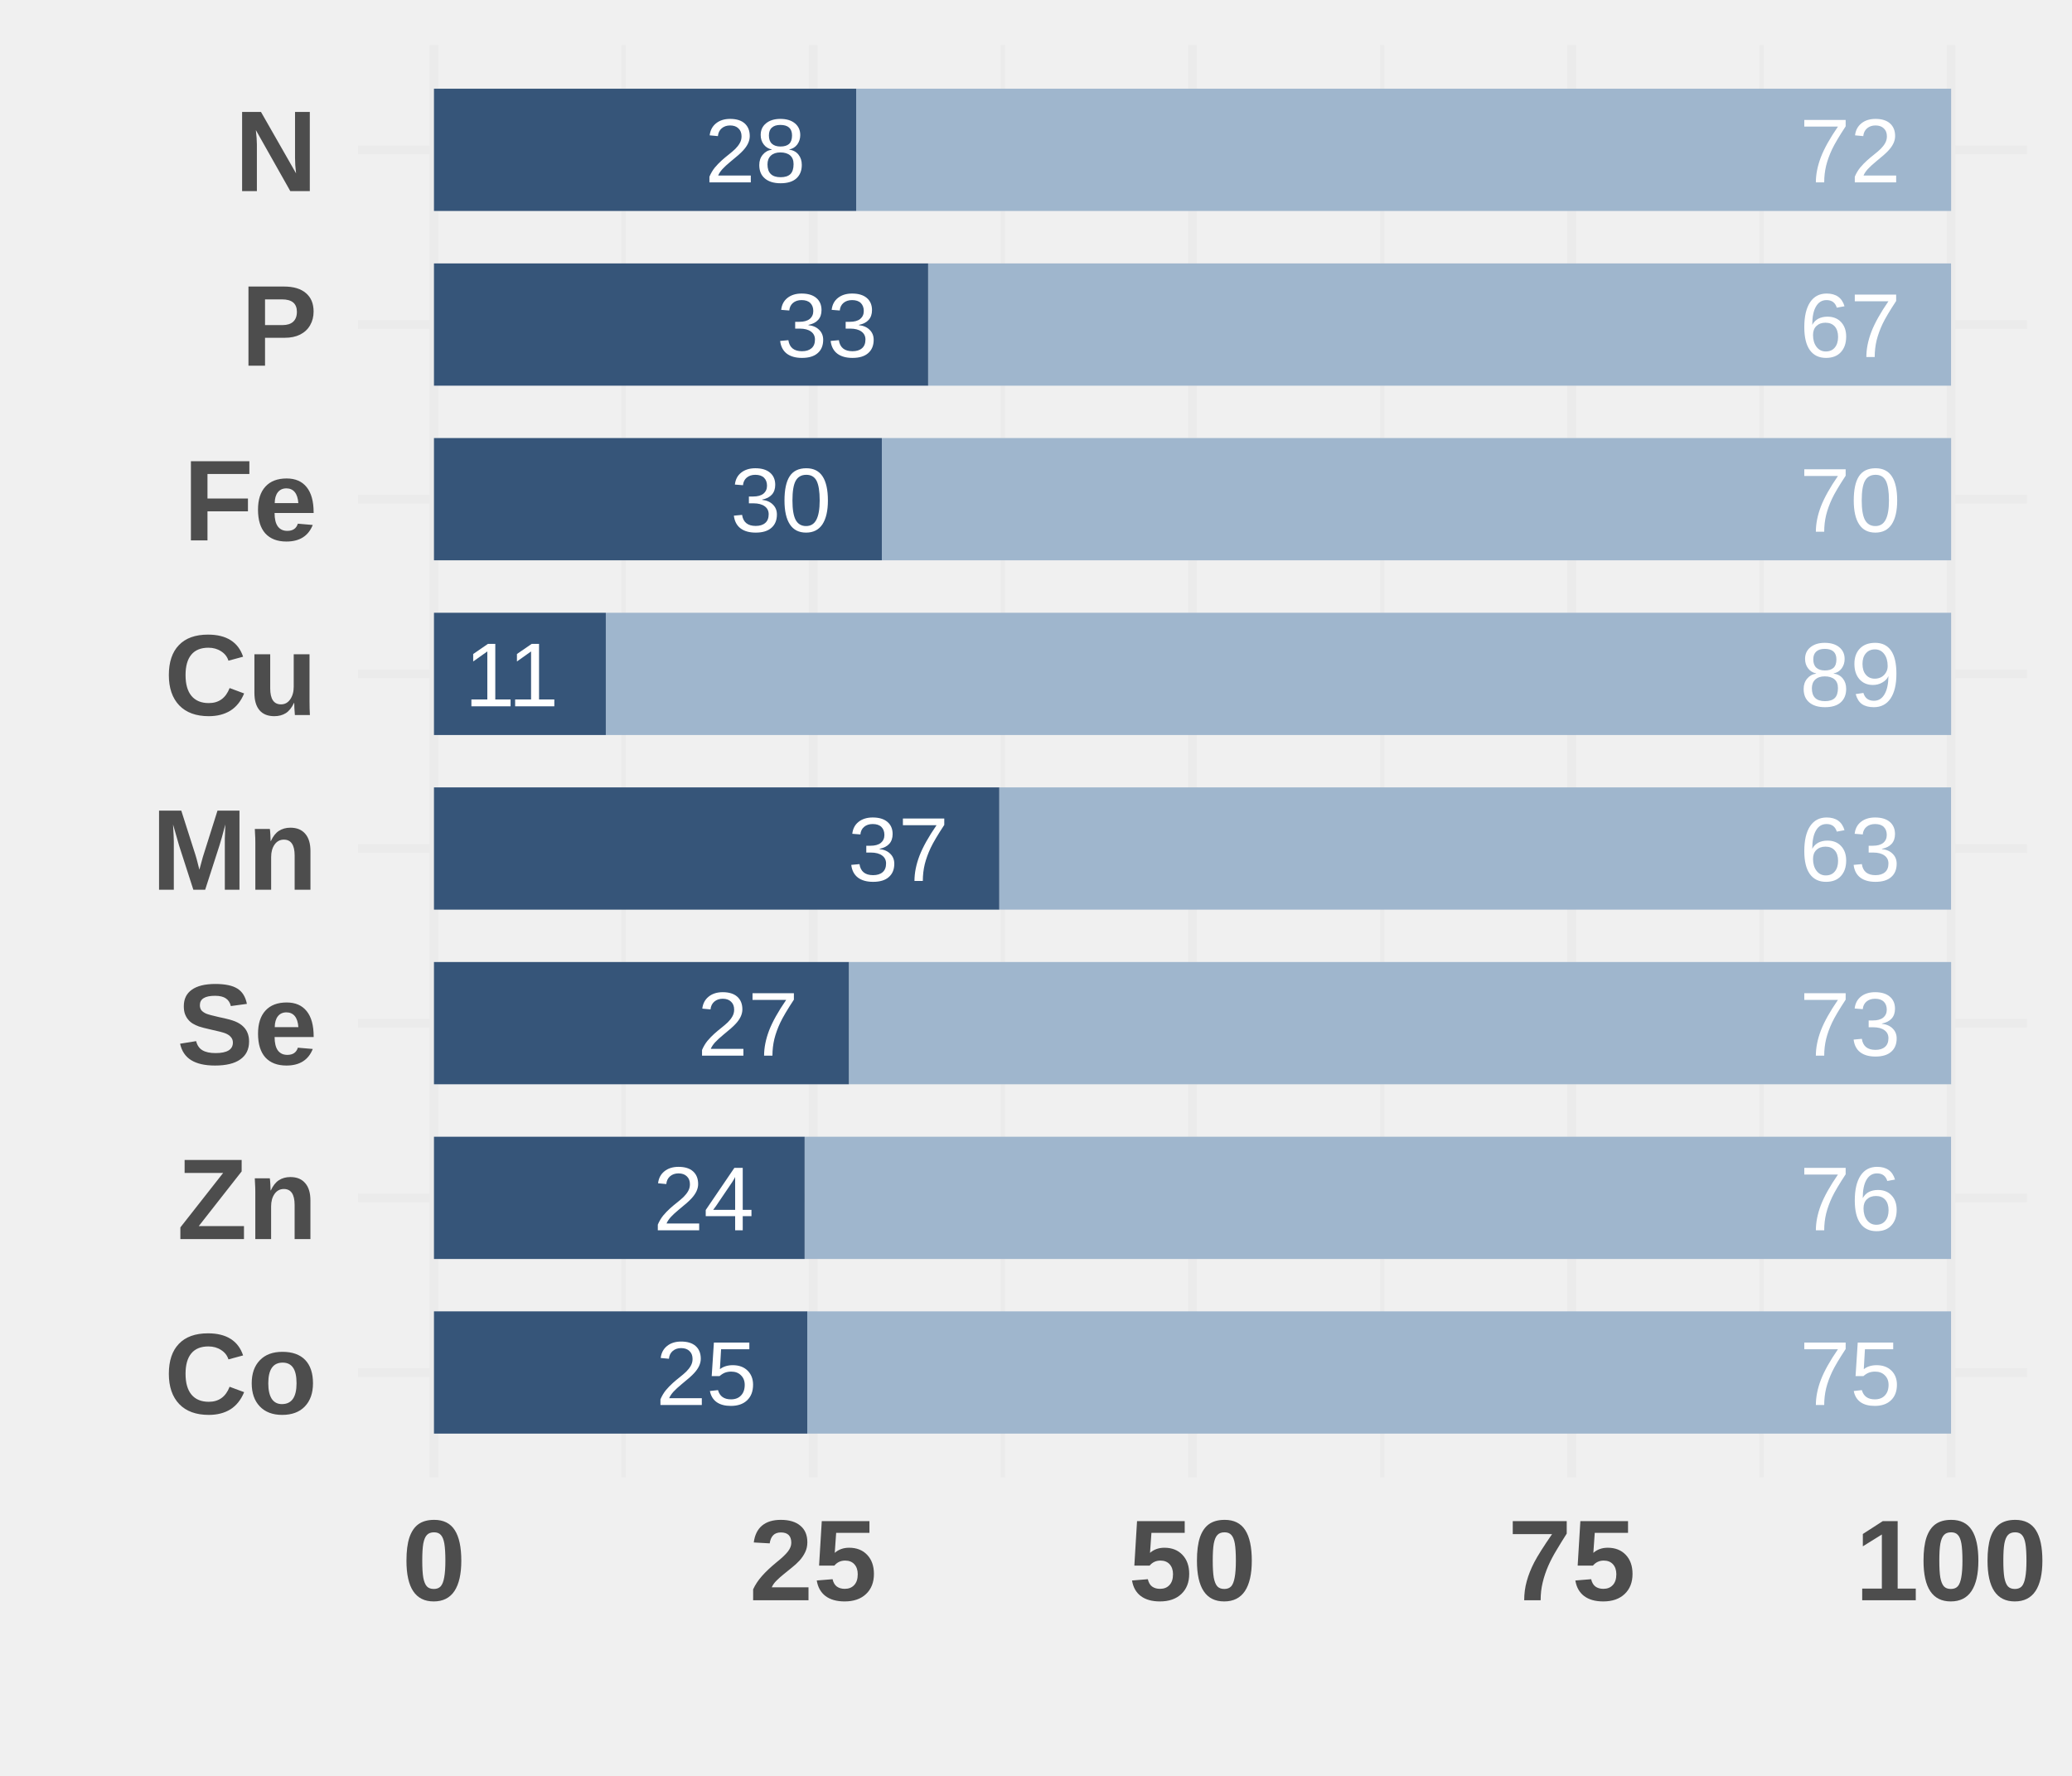
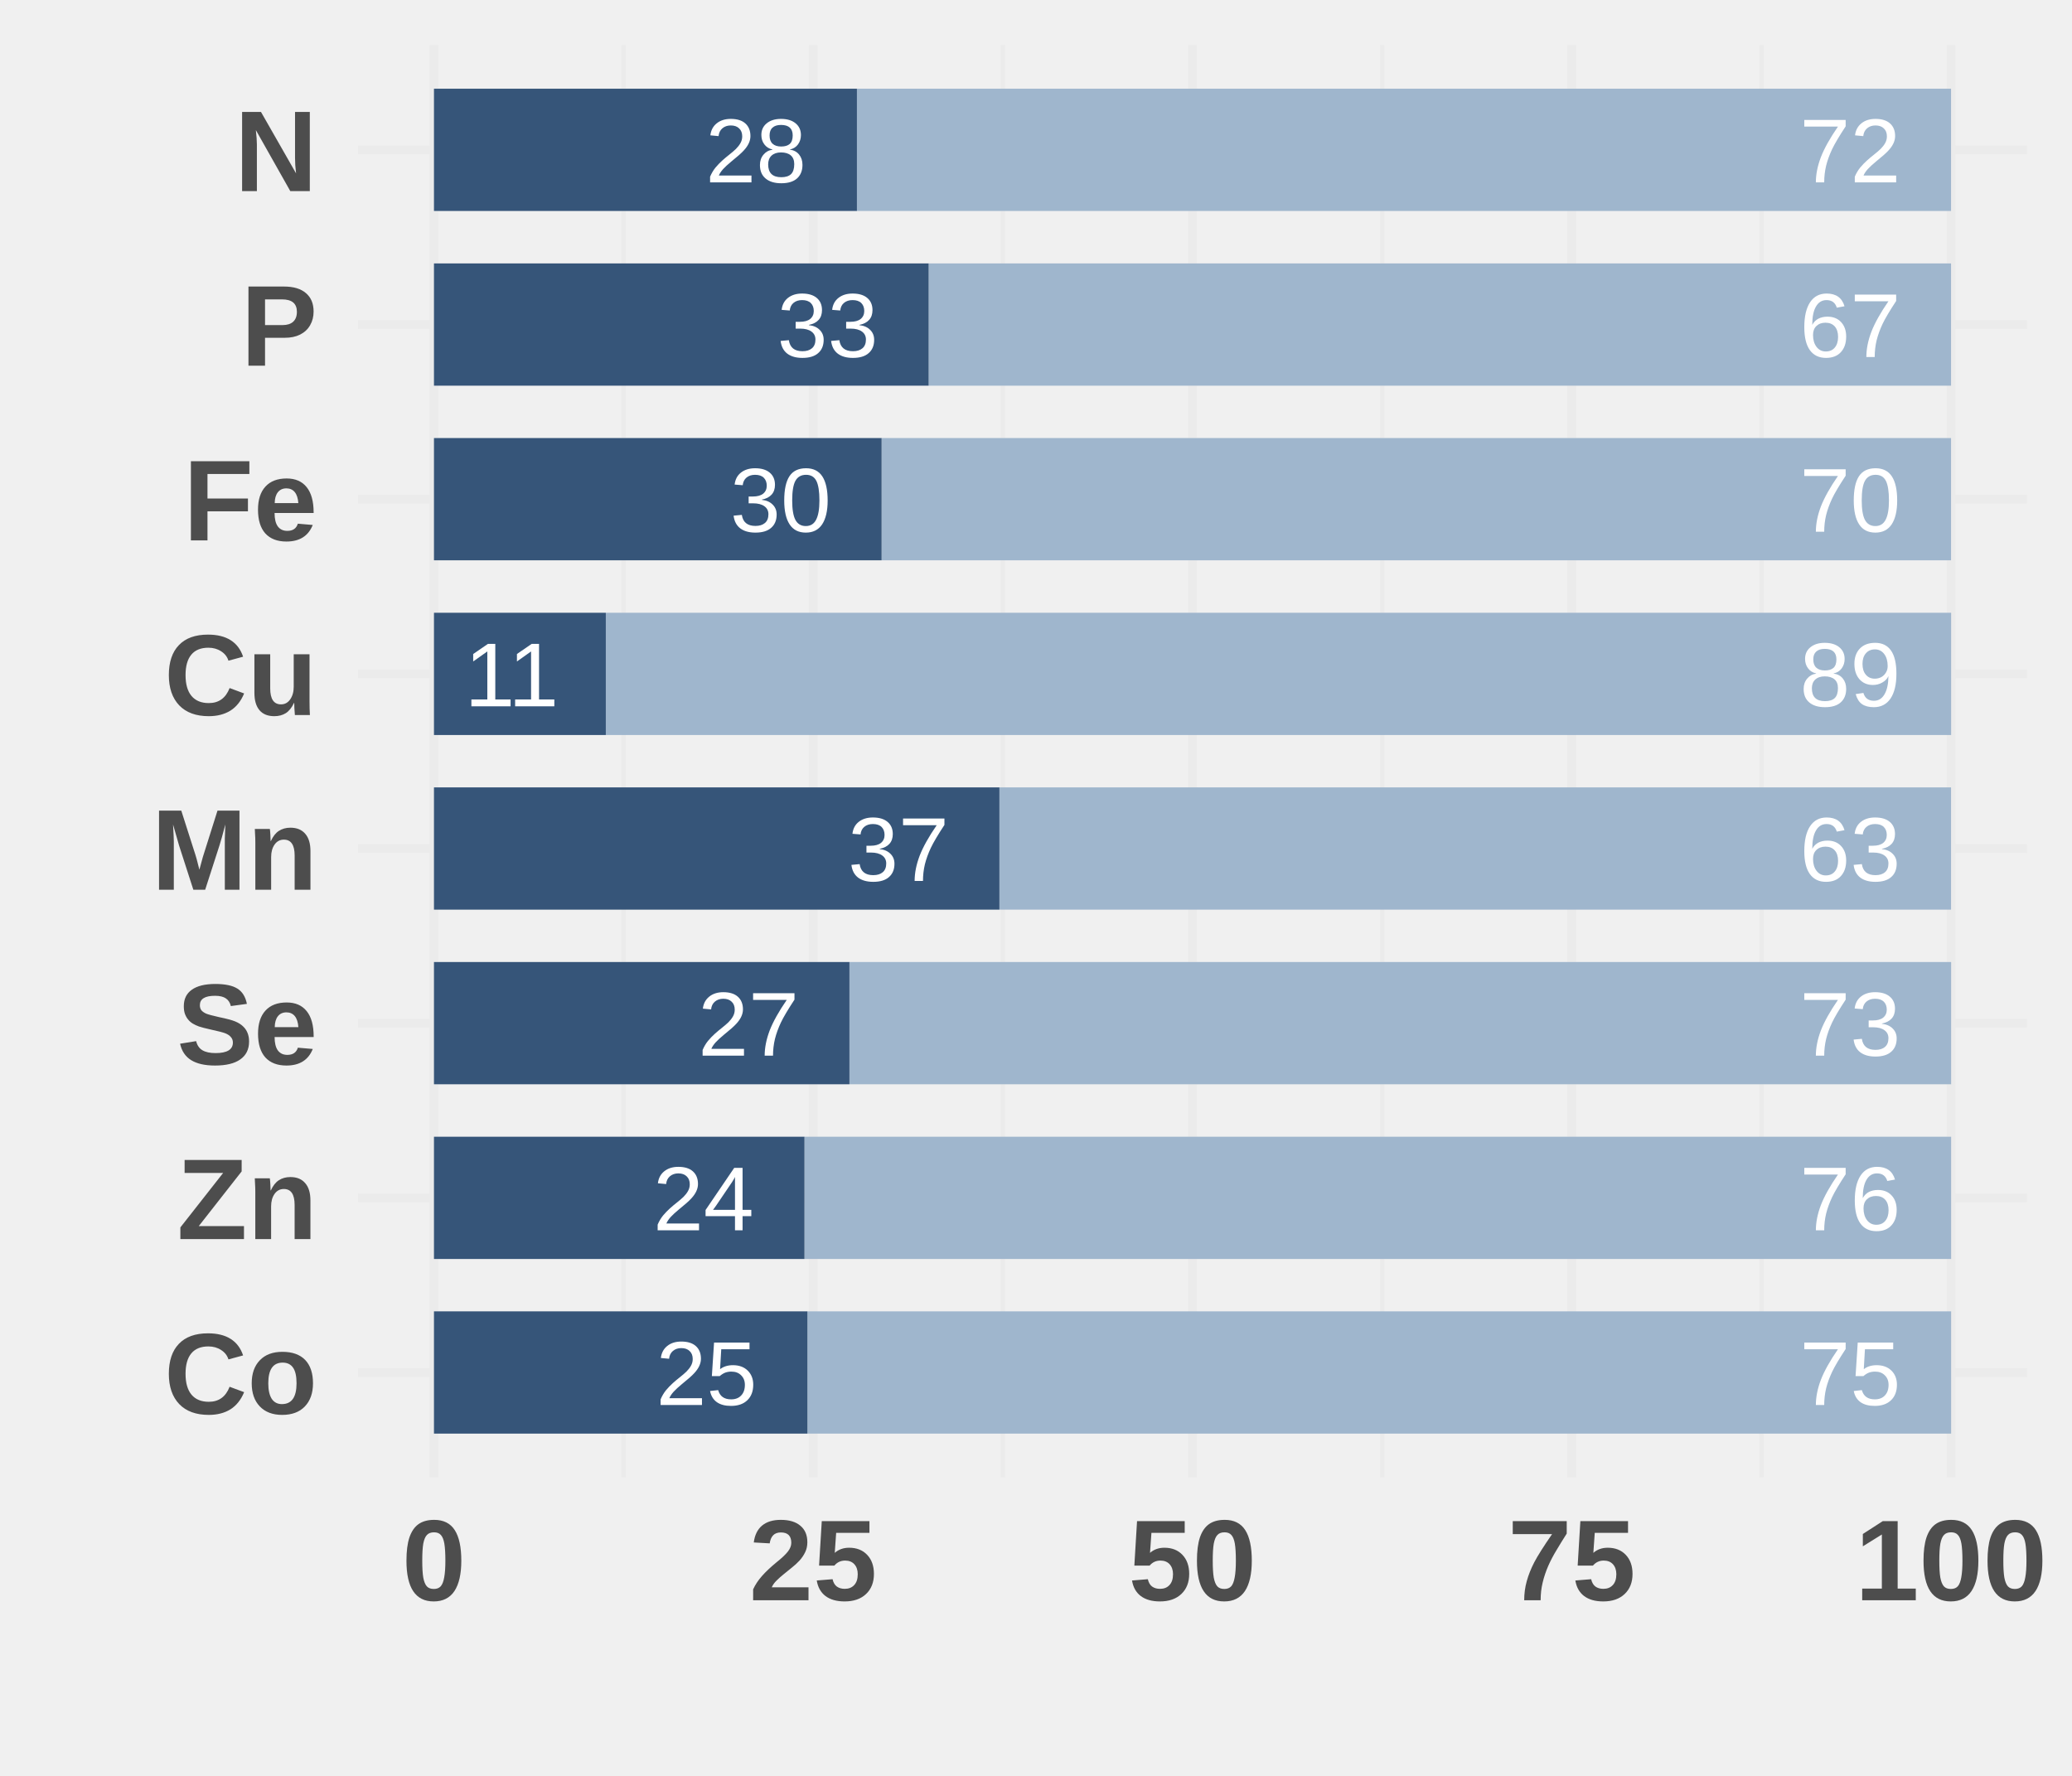
<svg xmlns="http://www.w3.org/2000/svg" class="svglite" width="252.00pt" height="216.00pt" viewBox="0 0 252.00 216.00">
  <defs>
    <style type="text/css">
    .svglite line, .svglite polyline, .svglite polygon, .svglite path, .svglite rect, .svglite circle {
      fill: none;
      stroke: #000000;
      stroke-linecap: round;
      stroke-linejoin: round;
      stroke-miterlimit: 10.00;
    }
    .svglite text {
      white-space: pre;
    }
  </style>
  </defs>
  <rect width="100%" height="100%" style="stroke: none; fill: none;" />
  <defs>
    <clipPath id="cpMC4wMHwyNTIuMDB8MC4wMHwyMTYuMDA=">
      <rect x="0.00" y="0.00" width="252.00" height="216.00" />
    </clipPath>
  </defs>
  <g clip-path="url(#cpMC4wMHwyNTIuMDB8MC4wMHwyMTYuMDA=)">
</g>
  <defs>
    <clipPath id="cpNDMuNTV8MjQ2LjUyfDUuNDh8MTc5LjY5">
      <rect x="43.55" y="5.48" width="202.97" height="174.21" />
    </clipPath>
  </defs>
  <g clip-path="url(#cpNDMuNTV8MjQ2LjUyfDUuNDh8MTc5LjY5)">
    <polyline points="75.84,179.69 75.84,5.48 " style="stroke-width: 0.53; stroke: #EBEBEB; stroke-linecap: butt;" />
    <polyline points="121.97,179.69 121.97,5.48 " style="stroke-width: 0.53; stroke: #EBEBEB; stroke-linecap: butt;" />
    <polyline points="168.10,179.69 168.10,5.48 " style="stroke-width: 0.53; stroke: #EBEBEB; stroke-linecap: butt;" />
    <polyline points="214.23,179.69 214.23,5.48 " style="stroke-width: 0.53; stroke: #EBEBEB; stroke-linecap: butt;" />
    <polyline points="43.55,166.94 246.52,166.94 " style="stroke-width: 1.07; stroke: #EBEBEB; stroke-linecap: butt;" />
    <polyline points="43.55,145.70 246.52,145.70 " style="stroke-width: 1.07; stroke: #EBEBEB; stroke-linecap: butt;" />
    <polyline points="43.55,124.45 246.52,124.45 " style="stroke-width: 1.07; stroke: #EBEBEB; stroke-linecap: butt;" />
    <polyline points="43.55,103.21 246.52,103.21 " style="stroke-width: 1.07; stroke: #EBEBEB; stroke-linecap: butt;" />
    <polyline points="43.55,81.96 246.52,81.96 " style="stroke-width: 1.07; stroke: #EBEBEB; stroke-linecap: butt;" />
    <polyline points="43.55,60.72 246.52,60.72 " style="stroke-width: 1.07; stroke: #EBEBEB; stroke-linecap: butt;" />
    <polyline points="43.55,39.47 246.52,39.47 " style="stroke-width: 1.07; stroke: #EBEBEB; stroke-linecap: butt;" />
    <polyline points="43.55,18.23 246.52,18.23 " style="stroke-width: 1.07; stroke: #EBEBEB; stroke-linecap: butt;" />
    <polyline points="52.78,179.69 52.78,5.48 " style="stroke-width: 1.07; stroke: #EBEBEB; stroke-linecap: butt;" />
    <polyline points="98.90,179.69 98.90,5.48 " style="stroke-width: 1.07; stroke: #EBEBEB; stroke-linecap: butt;" />
    <polyline points="145.03,179.69 145.03,5.48 " style="stroke-width: 1.07; stroke: #EBEBEB; stroke-linecap: butt;" />
    <polyline points="191.16,179.69 191.16,5.48 " style="stroke-width: 1.07; stroke: #EBEBEB; stroke-linecap: butt;" />
    <polyline points="237.29,179.69 237.29,5.48 " style="stroke-width: 1.07; stroke: #EBEBEB; stroke-linecap: butt;" />
-     <rect x="104.13" y="10.79" width="133.17" height="14.87" style="stroke-width: 1.07; stroke: none; stroke-linecap: square; stroke-linejoin: miter; fill: #9FB6CD;" />
-     <rect x="112.87" y="32.04" width="124.42" height="14.87" style="stroke-width: 1.07; stroke: none; stroke-linecap: square; stroke-linejoin: miter; fill: #9FB6CD;" />
-     <rect x="107.25" y="53.28" width="130.05" height="14.87" style="stroke-width: 1.07; stroke: none; stroke-linecap: square; stroke-linejoin: miter; fill: #9FB6CD;" />
+     <rect x="104.21" y="10.79" width="133.08" height="14.87" style="stroke-width: 1.07; stroke: none; stroke-linecap: square; stroke-linejoin: miter; fill: #9FB6CD;" />
+     <rect x="112.93" y="32.04" width="124.36" height="14.87" style="stroke-width: 1.07; stroke: none; stroke-linecap: square; stroke-linejoin: miter; fill: #9FB6CD;" />
+     <rect x="107.21" y="53.28" width="130.08" height="14.87" style="stroke-width: 1.07; stroke: none; stroke-linecap: square; stroke-linejoin: miter; fill: #9FB6CD;" />
    <rect x="73.68" y="74.53" width="163.62" height="14.87" style="stroke-width: 1.07; stroke: none; stroke-linecap: square; stroke-linejoin: miter; fill: #9FB6CD;" />
-     <rect x="121.52" y="95.77" width="115.77" height="14.87" style="stroke-width: 1.07; stroke: none; stroke-linecap: square; stroke-linejoin: miter; fill: #9FB6CD;" />
-     <rect x="103.24" y="117.01" width="134.06" height="14.87" style="stroke-width: 1.07; stroke: none; stroke-linecap: square; stroke-linejoin: miter; fill: #9FB6CD;" />
-     <rect x="97.85" y="138.26" width="139.44" height="14.87" style="stroke-width: 1.07; stroke: none; stroke-linecap: square; stroke-linejoin: miter; fill: #9FB6CD;" />
-     <rect x="98.17" y="159.50" width="139.12" height="14.87" style="stroke-width: 1.07; stroke: none; stroke-linecap: square; stroke-linejoin: miter; fill: #9FB6CD;" />
-     <rect x="52.78" y="10.79" width="51.35" height="14.87" style="stroke-width: 1.07; stroke: none; stroke-linecap: square; stroke-linejoin: miter; fill: #365579;" />
-     <rect x="52.78" y="32.04" width="60.10" height="14.87" style="stroke-width: 1.07; stroke: none; stroke-linecap: square; stroke-linejoin: miter; fill: #365579;" />
-     <rect x="52.78" y="53.28" width="54.47" height="14.87" style="stroke-width: 1.07; stroke: none; stroke-linecap: square; stroke-linejoin: miter; fill: #365579;" />
+     <rect x="121.54" y="95.77" width="115.75" height="14.87" style="stroke-width: 1.07; stroke: none; stroke-linecap: square; stroke-linejoin: miter; fill: #9FB6CD;" />
+     <rect x="103.31" y="117.01" width="133.99" height="14.87" style="stroke-width: 1.07; stroke: none; stroke-linecap: square; stroke-linejoin: miter; fill: #9FB6CD;" />
+     <rect x="97.84" y="138.26" width="139.46" height="14.87" style="stroke-width: 1.07; stroke: none; stroke-linecap: square; stroke-linejoin: miter; fill: #9FB6CD;" />
+     <rect x="98.20" y="159.50" width="139.10" height="14.87" style="stroke-width: 1.07; stroke: none; stroke-linecap: square; stroke-linejoin: miter; fill: #9FB6CD;" />
+     <rect x="52.78" y="10.79" width="51.44" height="14.87" style="stroke-width: 1.07; stroke: none; stroke-linecap: square; stroke-linejoin: miter; fill: #365579;" />
+     <rect x="52.78" y="32.04" width="60.16" height="14.87" style="stroke-width: 1.07; stroke: none; stroke-linecap: square; stroke-linejoin: miter; fill: #365579;" />
+     <rect x="52.78" y="53.28" width="54.44" height="14.87" style="stroke-width: 1.07; stroke: none; stroke-linecap: square; stroke-linejoin: miter; fill: #365579;" />
    <rect x="52.78" y="74.53" width="20.90" height="14.87" style="stroke-width: 1.07; stroke: none; stroke-linecap: square; stroke-linejoin: miter; fill: #365579;" />
-     <rect x="52.78" y="95.77" width="68.75" height="14.87" style="stroke-width: 1.07; stroke: none; stroke-linecap: square; stroke-linejoin: miter; fill: #365579;" />
-     <rect x="52.78" y="117.01" width="50.46" height="14.87" style="stroke-width: 1.07; stroke: none; stroke-linecap: square; stroke-linejoin: miter; fill: #365579;" />
-     <rect x="52.78" y="138.26" width="45.08" height="14.87" style="stroke-width: 1.07; stroke: none; stroke-linecap: square; stroke-linejoin: miter; fill: #365579;" />
-     <rect x="52.78" y="159.50" width="45.40" height="14.87" style="stroke-width: 1.07; stroke: none; stroke-linecap: square; stroke-linejoin: miter; fill: #365579;" />
+     <rect x="52.78" y="95.77" width="68.77" height="14.87" style="stroke-width: 1.07; stroke: none; stroke-linecap: square; stroke-linejoin: miter; fill: #365579;" />
+     <rect x="52.78" y="117.01" width="50.53" height="14.87" style="stroke-width: 1.07; stroke: none; stroke-linecap: square; stroke-linejoin: miter; fill: #365579;" />
+     <rect x="52.78" y="138.26" width="45.06" height="14.87" style="stroke-width: 1.07; stroke: none; stroke-linecap: square; stroke-linejoin: miter; fill: #365579;" />
+     <rect x="52.78" y="159.50" width="45.42" height="14.87" style="stroke-width: 1.07; stroke: none; stroke-linecap: square; stroke-linejoin: miter; fill: #365579;" />
    <text x="231.16" y="22.18" text-anchor="end" style="font-size: 11.04px;fill: #FFFFFF; font-family: &quot;Arial&quot;;" textLength="12.27px" lengthAdjust="spacingAndGlyphs">72</text>
    <text x="231.16" y="43.42" text-anchor="end" style="font-size: 11.04px;fill: #FFFFFF; font-family: &quot;Arial&quot;;" textLength="12.27px" lengthAdjust="spacingAndGlyphs">67</text>
    <text x="231.16" y="64.67" text-anchor="end" style="font-size: 11.04px;fill: #FFFFFF; font-family: &quot;Arial&quot;;" textLength="12.27px" lengthAdjust="spacingAndGlyphs">70</text>
    <text x="231.16" y="85.91" text-anchor="end" style="font-size: 11.04px;fill: #FFFFFF; font-family: &quot;Arial&quot;;" textLength="12.27px" lengthAdjust="spacingAndGlyphs">89</text>
    <text x="231.16" y="107.15" text-anchor="end" style="font-size: 11.04px;fill: #FFFFFF; font-family: &quot;Arial&quot;;" textLength="12.27px" lengthAdjust="spacingAndGlyphs">63</text>
    <text x="231.16" y="128.40" text-anchor="end" style="font-size: 11.04px;fill: #FFFFFF; font-family: &quot;Arial&quot;;" textLength="12.27px" lengthAdjust="spacingAndGlyphs">73</text>
    <text x="231.16" y="149.64" text-anchor="end" style="font-size: 11.04px;fill: #FFFFFF; font-family: &quot;Arial&quot;;" textLength="12.27px" lengthAdjust="spacingAndGlyphs">76</text>
    <text x="231.16" y="170.89" text-anchor="end" style="font-size: 11.04px;fill: #FFFFFF; font-family: &quot;Arial&quot;;" textLength="12.27px" lengthAdjust="spacingAndGlyphs">75</text>
-     <text x="98.00" y="22.18" text-anchor="end" style="font-size: 11.04px;fill: #FFFFFF; font-family: &quot;Arial&quot;;" textLength="12.27px" lengthAdjust="spacingAndGlyphs">28</text>
-     <text x="106.74" y="43.42" text-anchor="end" style="font-size: 11.04px;fill: #FFFFFF; font-family: &quot;Arial&quot;;" textLength="12.27px" lengthAdjust="spacingAndGlyphs">33</text>
-     <text x="101.11" y="64.67" text-anchor="end" style="font-size: 11.04px;fill: #FFFFFF; font-family: &quot;Arial&quot;;" textLength="12.27px" lengthAdjust="spacingAndGlyphs">30</text>
+     <text x="98.08" y="22.18" text-anchor="end" style="font-size: 11.04px;fill: #FFFFFF; font-family: &quot;Arial&quot;;" textLength="12.27px" lengthAdjust="spacingAndGlyphs">28</text>
+     <text x="106.80" y="43.42" text-anchor="end" style="font-size: 11.04px;fill: #FFFFFF; font-family: &quot;Arial&quot;;" textLength="12.27px" lengthAdjust="spacingAndGlyphs">33</text>
+     <text x="101.08" y="64.67" text-anchor="end" style="font-size: 11.04px;fill: #FFFFFF; font-family: &quot;Arial&quot;;" textLength="12.27px" lengthAdjust="spacingAndGlyphs">30</text>
    <text x="67.95" y="85.91" text-anchor="end" style="font-size: 11.04px;fill: #FFFFFF; font-family: &quot;Arial&quot;;" textLength="11.45px" lengthAdjust="spacingAndGlyphs">11</text>
-     <text x="115.39" y="107.15" text-anchor="end" style="font-size: 11.04px;fill: #FFFFFF; font-family: &quot;Arial&quot;;" textLength="12.27px" lengthAdjust="spacingAndGlyphs">37</text>
-     <text x="97.10" y="128.40" text-anchor="end" style="font-size: 11.04px;fill: #FFFFFF; font-family: &quot;Arial&quot;;" textLength="12.27px" lengthAdjust="spacingAndGlyphs">27</text>
-     <text x="91.72" y="149.64" text-anchor="end" style="font-size: 11.04px;fill: #FFFFFF; font-family: &quot;Arial&quot;;" textLength="12.27px" lengthAdjust="spacingAndGlyphs">24</text>
-     <text x="92.04" y="170.89" text-anchor="end" style="font-size: 11.04px;fill: #FFFFFF; font-family: &quot;Arial&quot;;" textLength="12.27px" lengthAdjust="spacingAndGlyphs">25</text>
+     <text x="115.41" y="107.15" text-anchor="end" style="font-size: 11.04px;fill: #FFFFFF; font-family: &quot;Arial&quot;;" textLength="12.27px" lengthAdjust="spacingAndGlyphs">37</text>
+     <text x="97.17" y="128.40" text-anchor="end" style="font-size: 11.04px;fill: #FFFFFF; font-family: &quot;Arial&quot;;" textLength="12.27px" lengthAdjust="spacingAndGlyphs">27</text>
+     <text x="91.70" y="149.64" text-anchor="end" style="font-size: 11.04px;fill: #FFFFFF; font-family: &quot;Arial&quot;;" textLength="12.27px" lengthAdjust="spacingAndGlyphs">24</text>
+     <text x="92.06" y="170.89" text-anchor="end" style="font-size: 11.04px;fill: #FFFFFF; font-family: &quot;Arial&quot;;" textLength="12.27px" lengthAdjust="spacingAndGlyphs">25</text>
  </g>
  <g clip-path="url(#cpMC4wMHwyNTIuMDB8MC4wMHwyMTYuMDA=)">
    <text x="38.62" y="171.95" text-anchor="end" style="font-size: 14.00px; font-weight: bold;fill: #4D4D4D; font-family: &quot;Arial&quot;;" textLength="18.66px" lengthAdjust="spacingAndGlyphs">Co</text>
    <text x="38.62" y="150.71" text-anchor="end" style="font-size: 14.00px; font-weight: bold;fill: #4D4D4D; font-family: &quot;Arial&quot;;" textLength="17.09px" lengthAdjust="spacingAndGlyphs">Zn</text>
    <text x="38.62" y="129.46" text-anchor="end" style="font-size: 14.00px; font-weight: bold;fill: #4D4D4D; font-family: &quot;Arial&quot;;" textLength="17.12px" lengthAdjust="spacingAndGlyphs">Se</text>
    <text x="38.62" y="108.22" text-anchor="end" style="font-size: 14.00px; font-weight: bold;fill: #4D4D4D; font-family: &quot;Arial&quot;;" textLength="20.20px" lengthAdjust="spacingAndGlyphs">Mn</text>
    <text x="38.62" y="86.97" text-anchor="end" style="font-size: 14.00px; font-weight: bold;fill: #4D4D4D; font-family: &quot;Arial&quot;;" textLength="18.66px" lengthAdjust="spacingAndGlyphs">Cu</text>
    <text x="38.62" y="65.73" text-anchor="end" style="font-size: 14.00px; font-weight: bold;fill: #4D4D4D; font-family: &quot;Arial&quot;;" textLength="16.33px" lengthAdjust="spacingAndGlyphs">Fe</text>
    <text x="38.62" y="44.48" text-anchor="end" style="font-size: 14.00px; font-weight: bold;fill: #4D4D4D; font-family: &quot;Arial&quot;;" textLength="9.34px" lengthAdjust="spacingAndGlyphs">P</text>
    <text x="38.62" y="23.24" text-anchor="end" style="font-size: 14.00px; font-weight: bold;fill: #4D4D4D; font-family: &quot;Arial&quot;;" textLength="10.11px" lengthAdjust="spacingAndGlyphs">N</text>
    <text x="52.78" y="194.64" text-anchor="middle" style="font-size: 14.00px; font-weight: bold;fill: #4D4D4D; font-family: &quot;Arial&quot;;" textLength="7.78px" lengthAdjust="spacingAndGlyphs">0</text>
    <text x="98.90" y="194.64" text-anchor="middle" style="font-size: 14.00px; font-weight: bold;fill: #4D4D4D; font-family: &quot;Arial&quot;;" textLength="15.57px" lengthAdjust="spacingAndGlyphs">25</text>
    <text x="145.03" y="194.64" text-anchor="middle" style="font-size: 14.00px; font-weight: bold;fill: #4D4D4D; font-family: &quot;Arial&quot;;" textLength="15.57px" lengthAdjust="spacingAndGlyphs">50</text>
    <text x="191.16" y="194.64" text-anchor="middle" style="font-size: 14.00px; font-weight: bold;fill: #4D4D4D; font-family: &quot;Arial&quot;;" textLength="15.57px" lengthAdjust="spacingAndGlyphs">75</text>
    <text x="237.29" y="194.64" text-anchor="middle" style="font-size: 14.00px; font-weight: bold;fill: #4D4D4D; font-family: &quot;Arial&quot;;" textLength="23.35px" lengthAdjust="spacingAndGlyphs">100</text>
  </g>
</svg>
